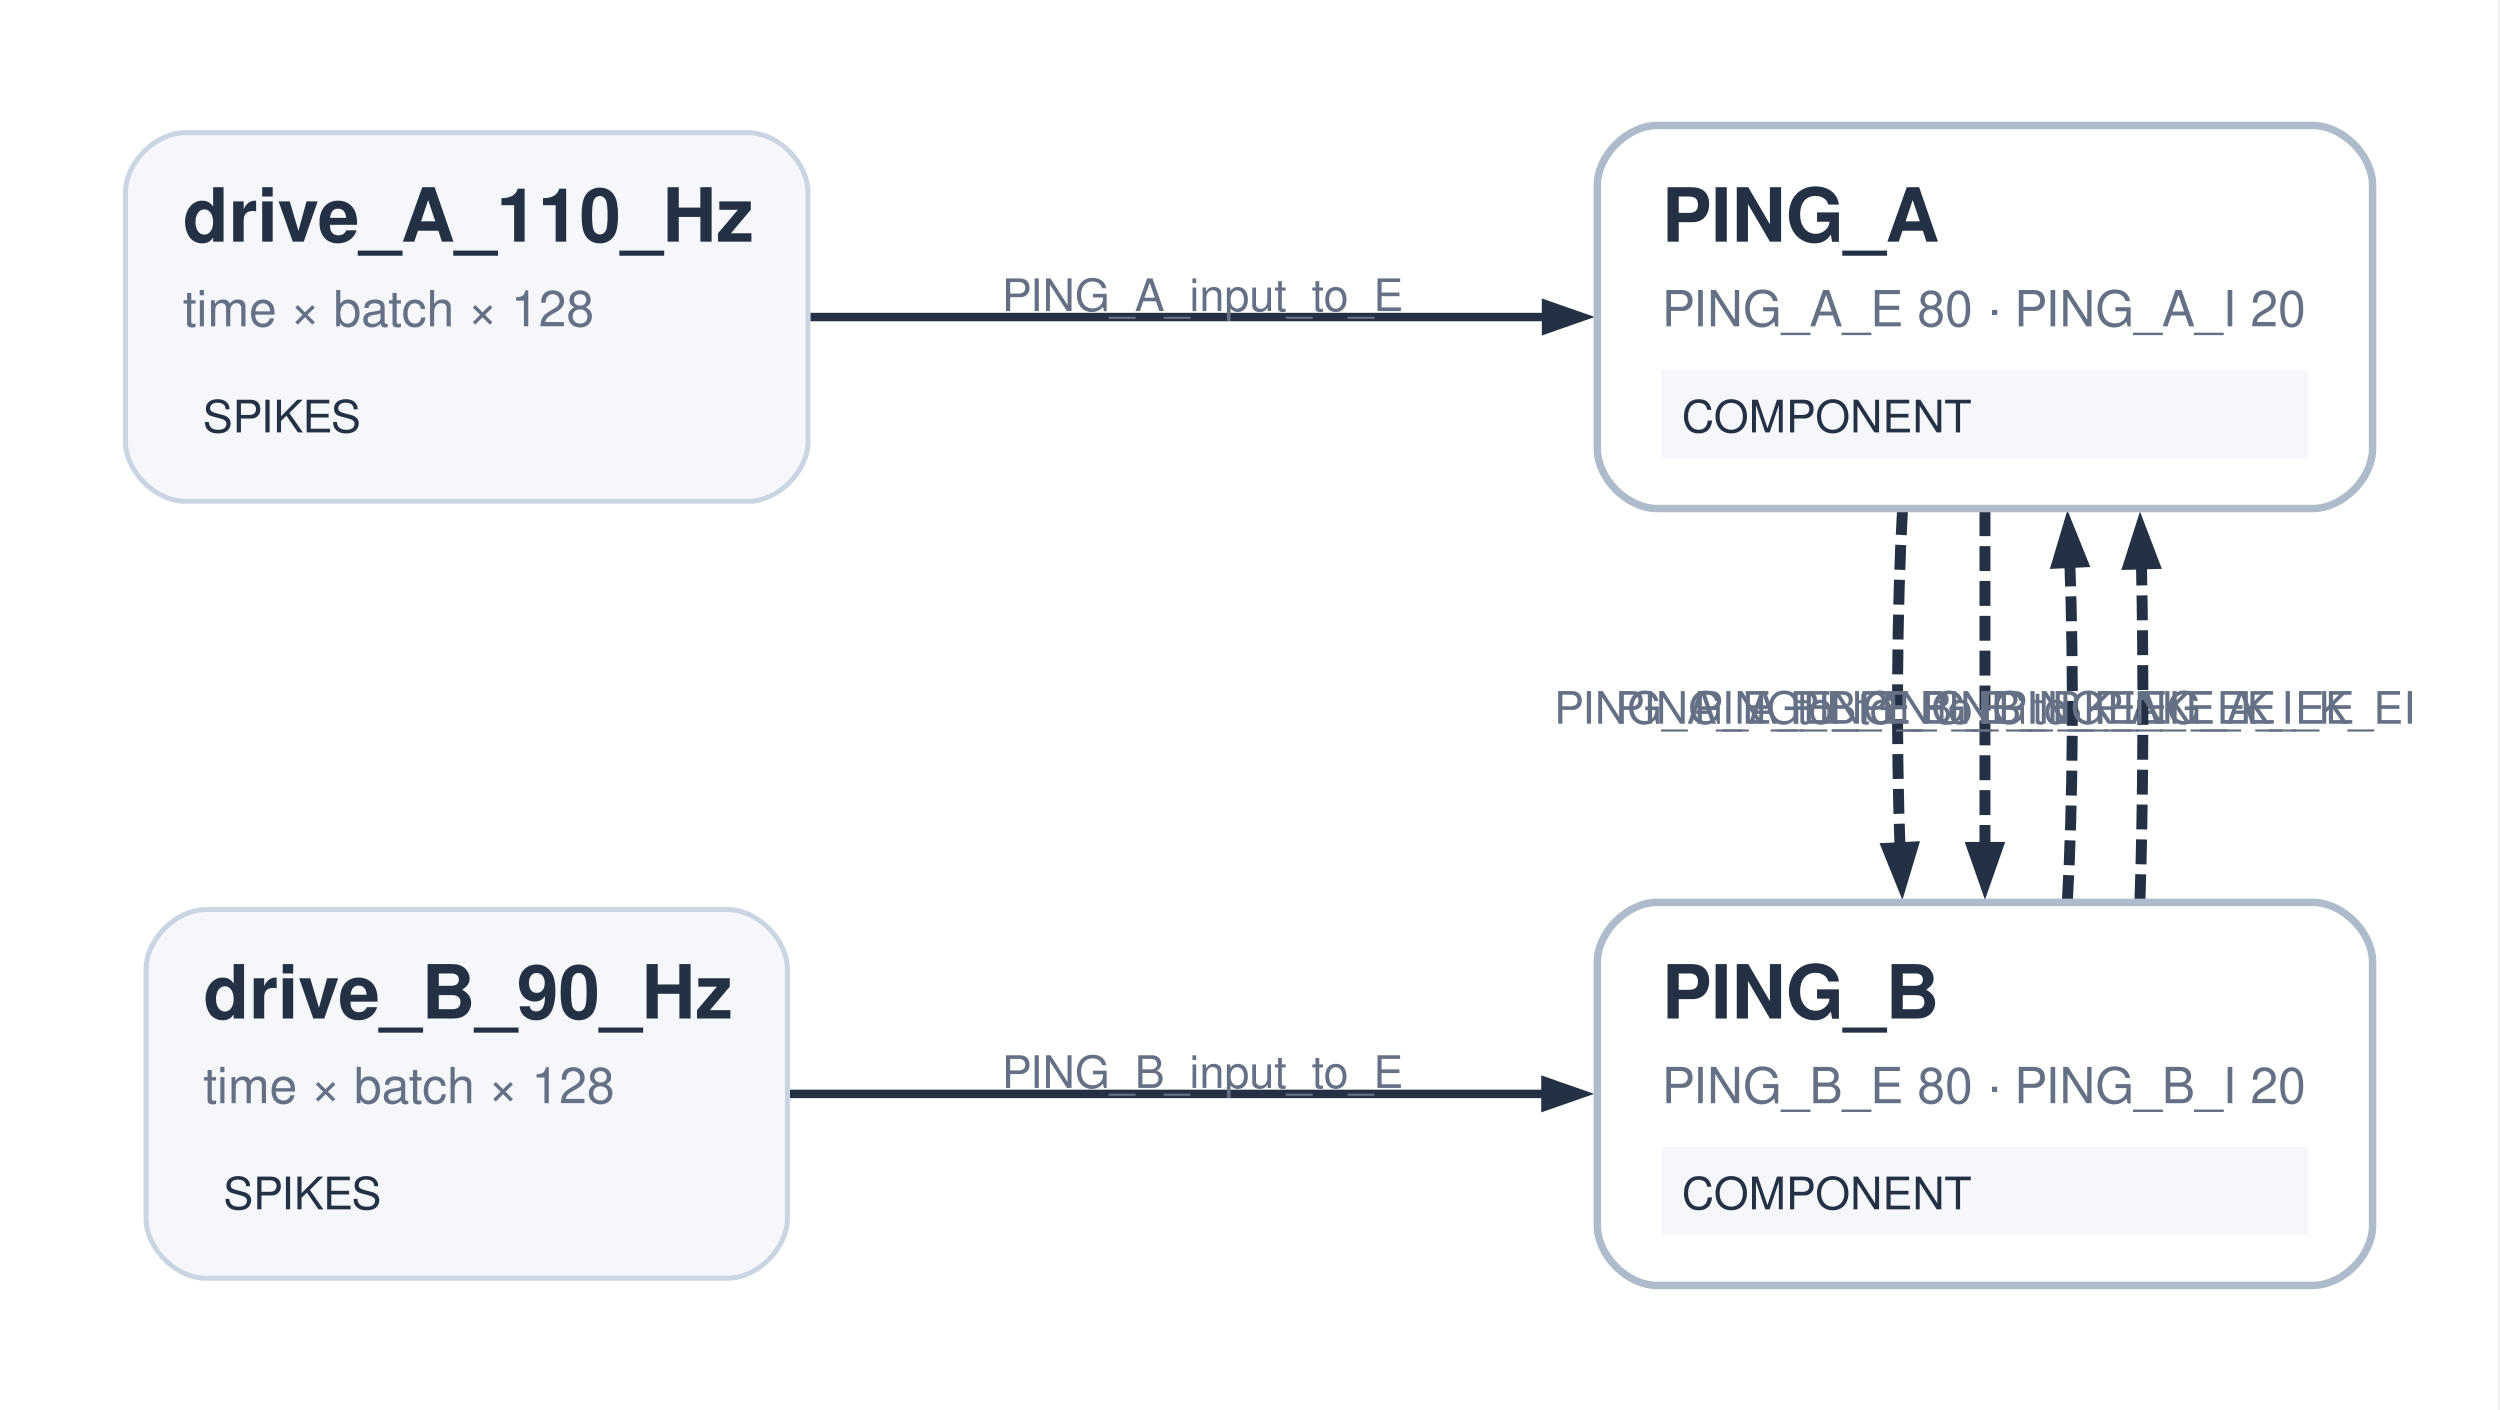
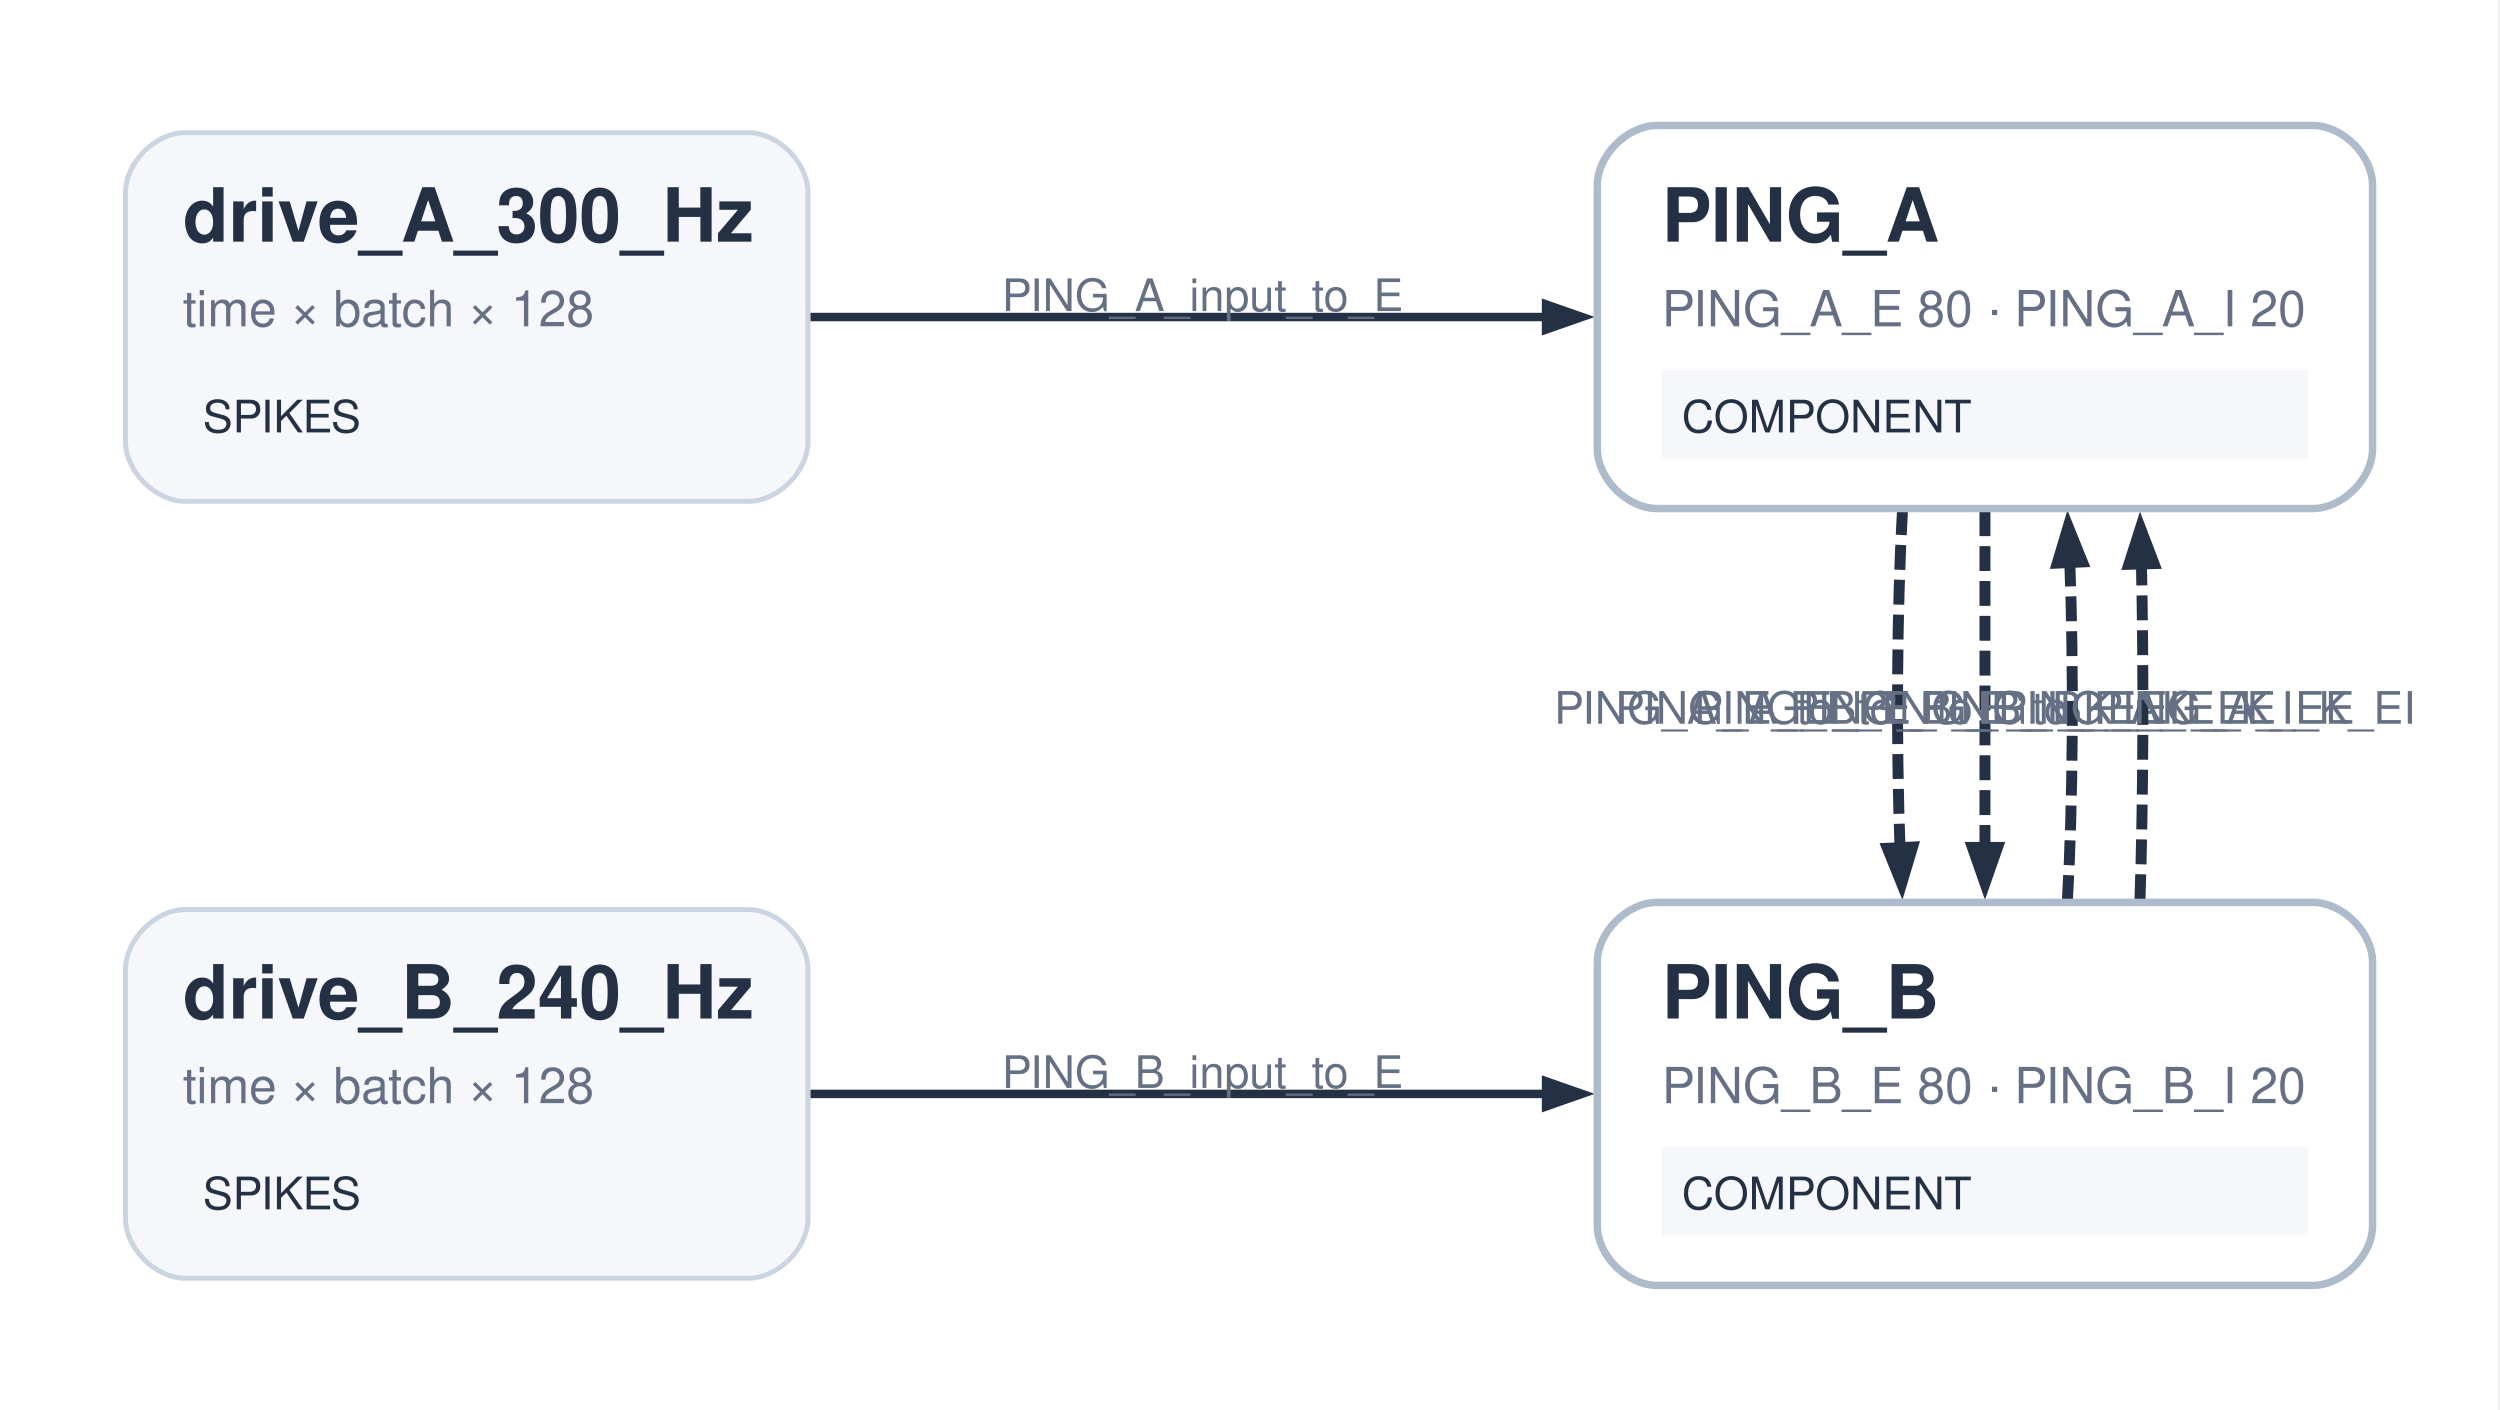
<svg xmlns="http://www.w3.org/2000/svg" width="502pt" height="283pt" viewBox="0.00 0.00 502.00 283.00">
  <g id="graph0" class="graph" transform="scale(1 1) rotate(0) translate(25.2 258.11)">
    <polygon fill="#ffffff" stroke="none" points="-25.2,25.2 -25.2,-258.11 476.41,-258.11 476.41,25.2 -25.2,25.2" />
    <g id="e_n_PING_A_input_to_E" class="edge edge excitatory feedforward">
      <path fill="none" stroke="#243044" stroke-width="1.7" d="M137.49,-194.45C181.21,-194.45 238.44,-194.45 285.46,-194.45" />
      <polygon fill="#243044" stroke="#243044" stroke-width="1.7" points="285.25,-196.98 292.45,-194.46 285.25,-191.94 285.25,-196.98" />
      <text xml:space="preserve" text-anchor="middle" x="216.29" y="-195.65" font-family="Helvetica,sans-Serif" font-size="9.00" fill="#667085">PING_A_input_to_E</text>
    </g>
    <g id="e_n_PING_B_input_to_E" class="edge edge excitatory feedforward">
-       <path fill="none" stroke="#243044" stroke-width="1.7" d="M133.38,-38.45C177.55,-38.45 236.87,-38.45 285.36,-38.45" />
-       <polygon fill="#243044" stroke="#243044" stroke-width="1.7" points="285.13,-40.98 292.33,-38.46 285.13,-35.94 285.13,-40.98" />
+       <path fill="none" stroke="#243044" stroke-width="1.7" d="M137.49,-38.45C181.21,-38.45 238.44,-38.45 285.46,-38.45" />
+       <polygon fill="#243044" stroke="#243044" stroke-width="1.7" points="285.25,-40.98 292.45,-38.46 285.25,-35.94 285.25,-40.98" />
      <text xml:space="preserve" text-anchor="middle" x="216.29" y="-39.66" font-family="Helvetica,sans-Serif" font-size="9.00" fill="#667085">PING_B_input_to_E</text>
    </g>
    <g id="e_n_PING_A_E_to_PING_B_E_K_EE" class="edge edge excitatory feedback">
      <path fill="none" stroke="#243044" stroke-width="2.2" stroke-dasharray="5,2" d="M373.38,-155.45C373.38,-134.97 373.38,-109.66 373.38,-87.82" />
      <polygon fill="#243044" stroke="#243044" stroke-width="2.2" points="375.9,-87.95 373.38,-80.75 370.86,-87.95 375.9,-87.95" />
      <text xml:space="preserve" text-anchor="middle" x="365.5" y="-112.78" font-family="Helvetica,sans-Serif" font-size="9.00" fill="#667085">PING_A_E_to_PING_B_E_K_EE</text>
    </g>
    <g id="e_n_PING_A_E_to_PING_B_I_K_EI" class="edge edge excitatory feedback">
      <path fill="none" stroke="#243044" stroke-width="2.2" stroke-dasharray="5,2" d="M356.82,-155.68C355.68,-135.8 355.52,-109.38 356.33,-87.63" />
      <polygon fill="#243044" stroke="#243044" stroke-width="2.2" points="358.84,-88.02 356.65,-80.71 353.8,-87.78 358.84,-88.02" />
      <text xml:space="preserve" text-anchor="middle" x="349.75" y="-112.78" font-family="Helvetica,sans-Serif" font-size="9.00" fill="#667085">PING_A_E_to_PING_B_I_K_EI</text>
    </g>
    <g id="e_n_PING_B_E_to_PING_A_E_K_EE" class="edge edge excitatory feedback">
      <path fill="none" stroke="#243044" stroke-width="2.2" stroke-dasharray="5,2" d="M389.94,-77.38C391.07,-97.3 391.23,-123.72 390.41,-145.44" />
      <polygon fill="#243044" stroke="#243044" stroke-width="2.2" points="387.91,-145.04 390.09,-152.35 392.94,-145.28 387.91,-145.04" />
      <text xml:space="preserve" text-anchor="middle" x="381.25" y="-112.78" font-family="Helvetica,sans-Serif" font-size="9.00" fill="#667085">PING_B_E_to_PING_A_E_K_EE</text>
    </g>
    <g id="e_n_PING_B_E_to_PING_A_I_K_EI" class="edge edge excitatory feedback">
      <path fill="none" stroke="#243044" stroke-width="2.2" stroke-dasharray="5,2" d="M404.51,-77.56C405.17,-97.19 405.27,-123.41 404.8,-144.94" />
      <polygon fill="#243044" stroke="#243044" stroke-width="2.2" points="402.28,-144.8 404.6,-152.07 407.32,-144.94 402.28,-144.8" />
      <text xml:space="preserve" text-anchor="middle" x="397" y="-112.78" font-family="Helvetica,sans-Serif" font-size="9.00" fill="#667085">PING_B_E_to_PING_A_I_K_EI</text>
    </g>
-     <g id="n_drive_A_110_Hz" class="node node input">
+     <g id="n_drive_A_300_Hz" class="node node input">
      <path fill="#f5f7fa" stroke="#cbd5e1" d="M125.04,-231.47C125.04,-231.47 12,-231.47 12,-231.47 6,-231.47 0,-225.47 0,-219.47 0,-219.47 0,-169.44 0,-169.44 0,-163.44 6,-157.44 12,-157.44 12,-157.44 125.04,-157.44 125.04,-157.44 131.04,-157.44 137.04,-163.44 137.04,-169.44 137.04,-169.44 137.04,-219.47 137.04,-219.47 137.04,-225.47 131.04,-231.47 125.04,-231.47" />
-       <text xml:space="preserve" text-anchor="start" x="11.52" y="-209.58" font-family="Helvetica,sans-Serif" font-weight="bold" font-size="15.00" fill="#243044">drive_A_110_Hz</text>
+       <text xml:space="preserve" text-anchor="start" x="11.52" y="-209.58" font-family="Helvetica,sans-Serif" font-weight="bold" font-size="15.00" fill="#243044">drive_A_300_Hz</text>
      <text xml:space="preserve" text-anchor="start" x="11.52" y="-192.58" font-family="Helvetica,sans-Serif" font-size="10.00" fill="#667085">time × batch × 128</text>
      <polygon fill="#f5f7fa" stroke="none" points="11.52,-166.08 11.52,-183.83 125.52,-183.83 125.52,-166.08 11.52,-166.08" />
      <text xml:space="preserve" text-anchor="start" x="15.52" y="-171.28" font-family="Helvetica,sans-Serif" font-size="9.00" fill="#243044">SPIKES</text>
    </g>
-     <g id="n_drive_B_90_Hz" class="node node input">
-       <path fill="#f5f7fa" stroke="#cbd5e1" d="M120.91,-75.47C120.91,-75.47 16.13,-75.47 16.13,-75.47 10.13,-75.47 4.12,-69.47 4.12,-63.47 4.12,-63.47 4.12,-13.44 4.12,-13.44 4.12,-7.44 10.12,-1.44 16.12,-1.44 16.12,-1.44 120.91,-1.44 120.91,-1.44 126.91,-1.44 132.91,-7.44 132.91,-13.44 132.91,-13.44 132.91,-63.47 132.91,-63.47 132.91,-69.47 126.91,-75.47 120.91,-75.47" />
-       <text xml:space="preserve" text-anchor="start" x="15.64" y="-53.58" font-family="Helvetica,sans-Serif" font-weight="bold" font-size="15.00" fill="#243044">drive_B_90_Hz</text>
-       <text xml:space="preserve" text-anchor="start" x="15.64" y="-36.58" font-family="Helvetica,sans-Serif" font-size="10.00" fill="#667085">time × batch × 128</text>
-       <polygon fill="#f5f7fa" stroke="none" points="15.64,-10.08 15.64,-27.83 121.39,-27.83 121.39,-10.08 15.64,-10.08" />
-       <text xml:space="preserve" text-anchor="start" x="19.64" y="-15.28" font-family="Helvetica,sans-Serif" font-size="9.00" fill="#243044">SPIKES</text>
+     <g id="n_drive_B_240_Hz" class="node node input">
+       <path fill="#f5f7fa" stroke="#cbd5e1" d="M125.04,-75.47C125.04,-75.47 12,-75.47 12,-75.47 6,-75.47 0,-69.47 0,-63.47 0,-63.47 0,-13.44 0,-13.44 0,-7.44 6,-1.44 12,-1.44 12,-1.44 125.04,-1.44 125.04,-1.44 131.04,-1.44 137.04,-7.44 137.04,-13.44 137.04,-13.44 137.04,-63.47 137.04,-63.47 137.04,-69.47 131.04,-75.47 125.04,-75.47" />
+       <text xml:space="preserve" text-anchor="start" x="11.52" y="-53.58" font-family="Helvetica,sans-Serif" font-weight="bold" font-size="15.00" fill="#243044">drive_B_240_Hz</text>
+       <text xml:space="preserve" text-anchor="start" x="11.52" y="-36.58" font-family="Helvetica,sans-Serif" font-size="10.00" fill="#667085">time × batch × 128</text>
+       <polygon fill="#f5f7fa" stroke="none" points="11.52,-10.08 11.52,-27.83 125.52,-27.83 125.52,-10.08 11.52,-10.08" />
+       <text xml:space="preserve" text-anchor="start" x="15.52" y="-15.28" font-family="Helvetica,sans-Serif" font-size="9.00" fill="#243044">SPIKES</text>
    </g>
    <g id="n_PING_A" class="node node component">
      <path fill="#ffffff" stroke="#aebbca" stroke-width="1.5" d="M439.21,-232.91C439.21,-232.91 307.54,-232.91 307.54,-232.91 301.54,-232.91 295.54,-226.91 295.54,-220.91 295.54,-220.91 295.54,-168 295.54,-168 295.54,-162 301.54,-156 307.54,-156 307.54,-156 439.21,-156 439.21,-156 445.21,-156 451.21,-162 451.21,-168 451.21,-168 451.21,-220.91 451.21,-220.91 451.21,-226.91 445.21,-232.91 439.21,-232.91" />
      <text xml:space="preserve" text-anchor="start" x="308.5" y="-209.58" font-family="Helvetica,sans-Serif" font-weight="bold" font-size="15.00" fill="#243044">PING_A</text>
      <text xml:space="preserve" text-anchor="start" x="308.5" y="-192.58" font-family="Helvetica,sans-Serif" font-size="10.00" fill="#667085">PING_A_E 80 · PING_A_I 20</text>
      <polygon fill="#f5f7fa" stroke="none" points="308.5,-166.08 308.5,-183.83 438.25,-183.83 438.25,-166.08 308.5,-166.08" />
      <text xml:space="preserve" text-anchor="start" x="312.5" y="-171.28" font-family="Helvetica,sans-Serif" font-size="9.00" fill="#243044">COMPONENT</text>
    </g>
    <g id="n_PING_B" class="node node component">
      <path fill="#ffffff" stroke="#aebbca" stroke-width="1.5" d="M439.21,-76.91C439.21,-76.91 307.54,-76.91 307.54,-76.91 301.54,-76.91 295.54,-70.91 295.54,-64.91 295.54,-64.91 295.54,-12 295.54,-12 295.54,-6 301.54,0 307.54,0 307.54,0 439.21,0 439.21,0 445.21,0 451.21,-6 451.21,-12 451.21,-12 451.21,-64.91 451.21,-64.91 451.21,-70.91 445.21,-76.91 439.21,-76.91" />
      <text xml:space="preserve" text-anchor="start" x="308.5" y="-53.58" font-family="Helvetica,sans-Serif" font-weight="bold" font-size="15.00" fill="#243044">PING_B</text>
      <text xml:space="preserve" text-anchor="start" x="308.5" y="-36.58" font-family="Helvetica,sans-Serif" font-size="10.00" fill="#667085">PING_B_E 80 · PING_B_I 20</text>
      <polygon fill="#f5f7fa" stroke="none" points="308.5,-10.08 308.5,-27.83 438.25,-27.83 438.25,-10.08 308.5,-10.08" />
      <text xml:space="preserve" text-anchor="start" x="312.5" y="-15.28" font-family="Helvetica,sans-Serif" font-size="9.00" fill="#243044">COMPONENT</text>
    </g>
  </g>
</svg>
